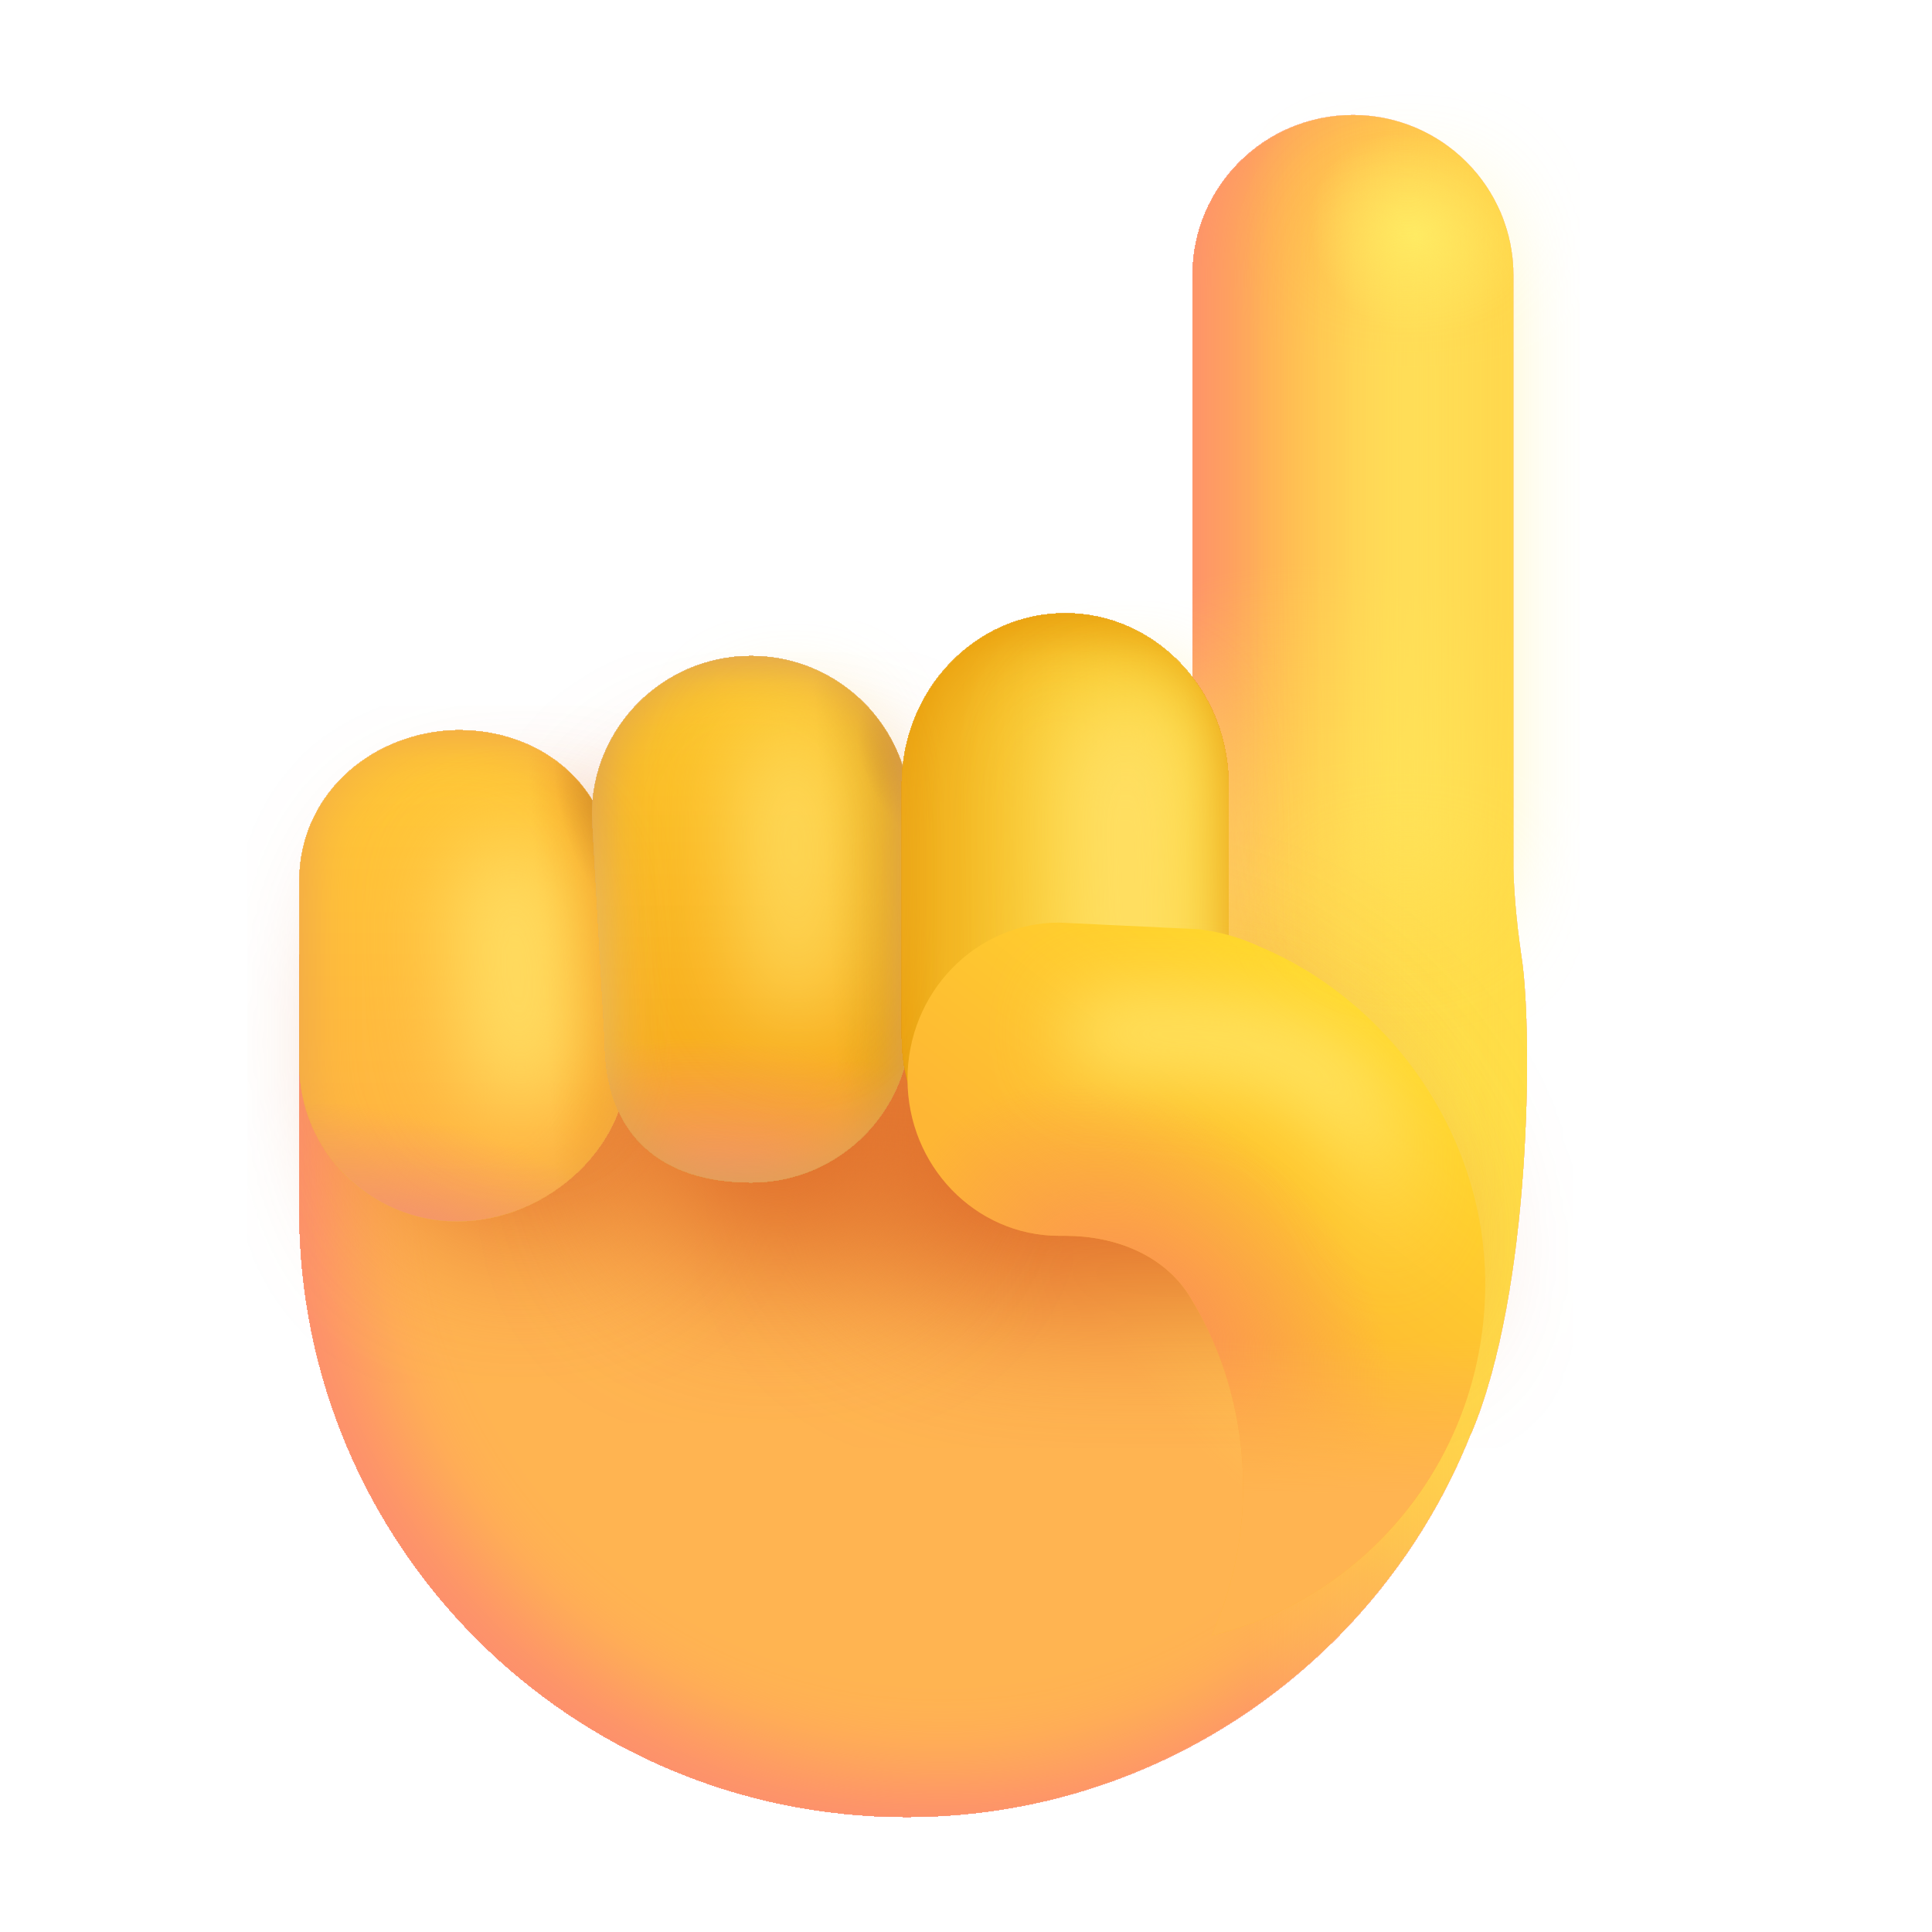
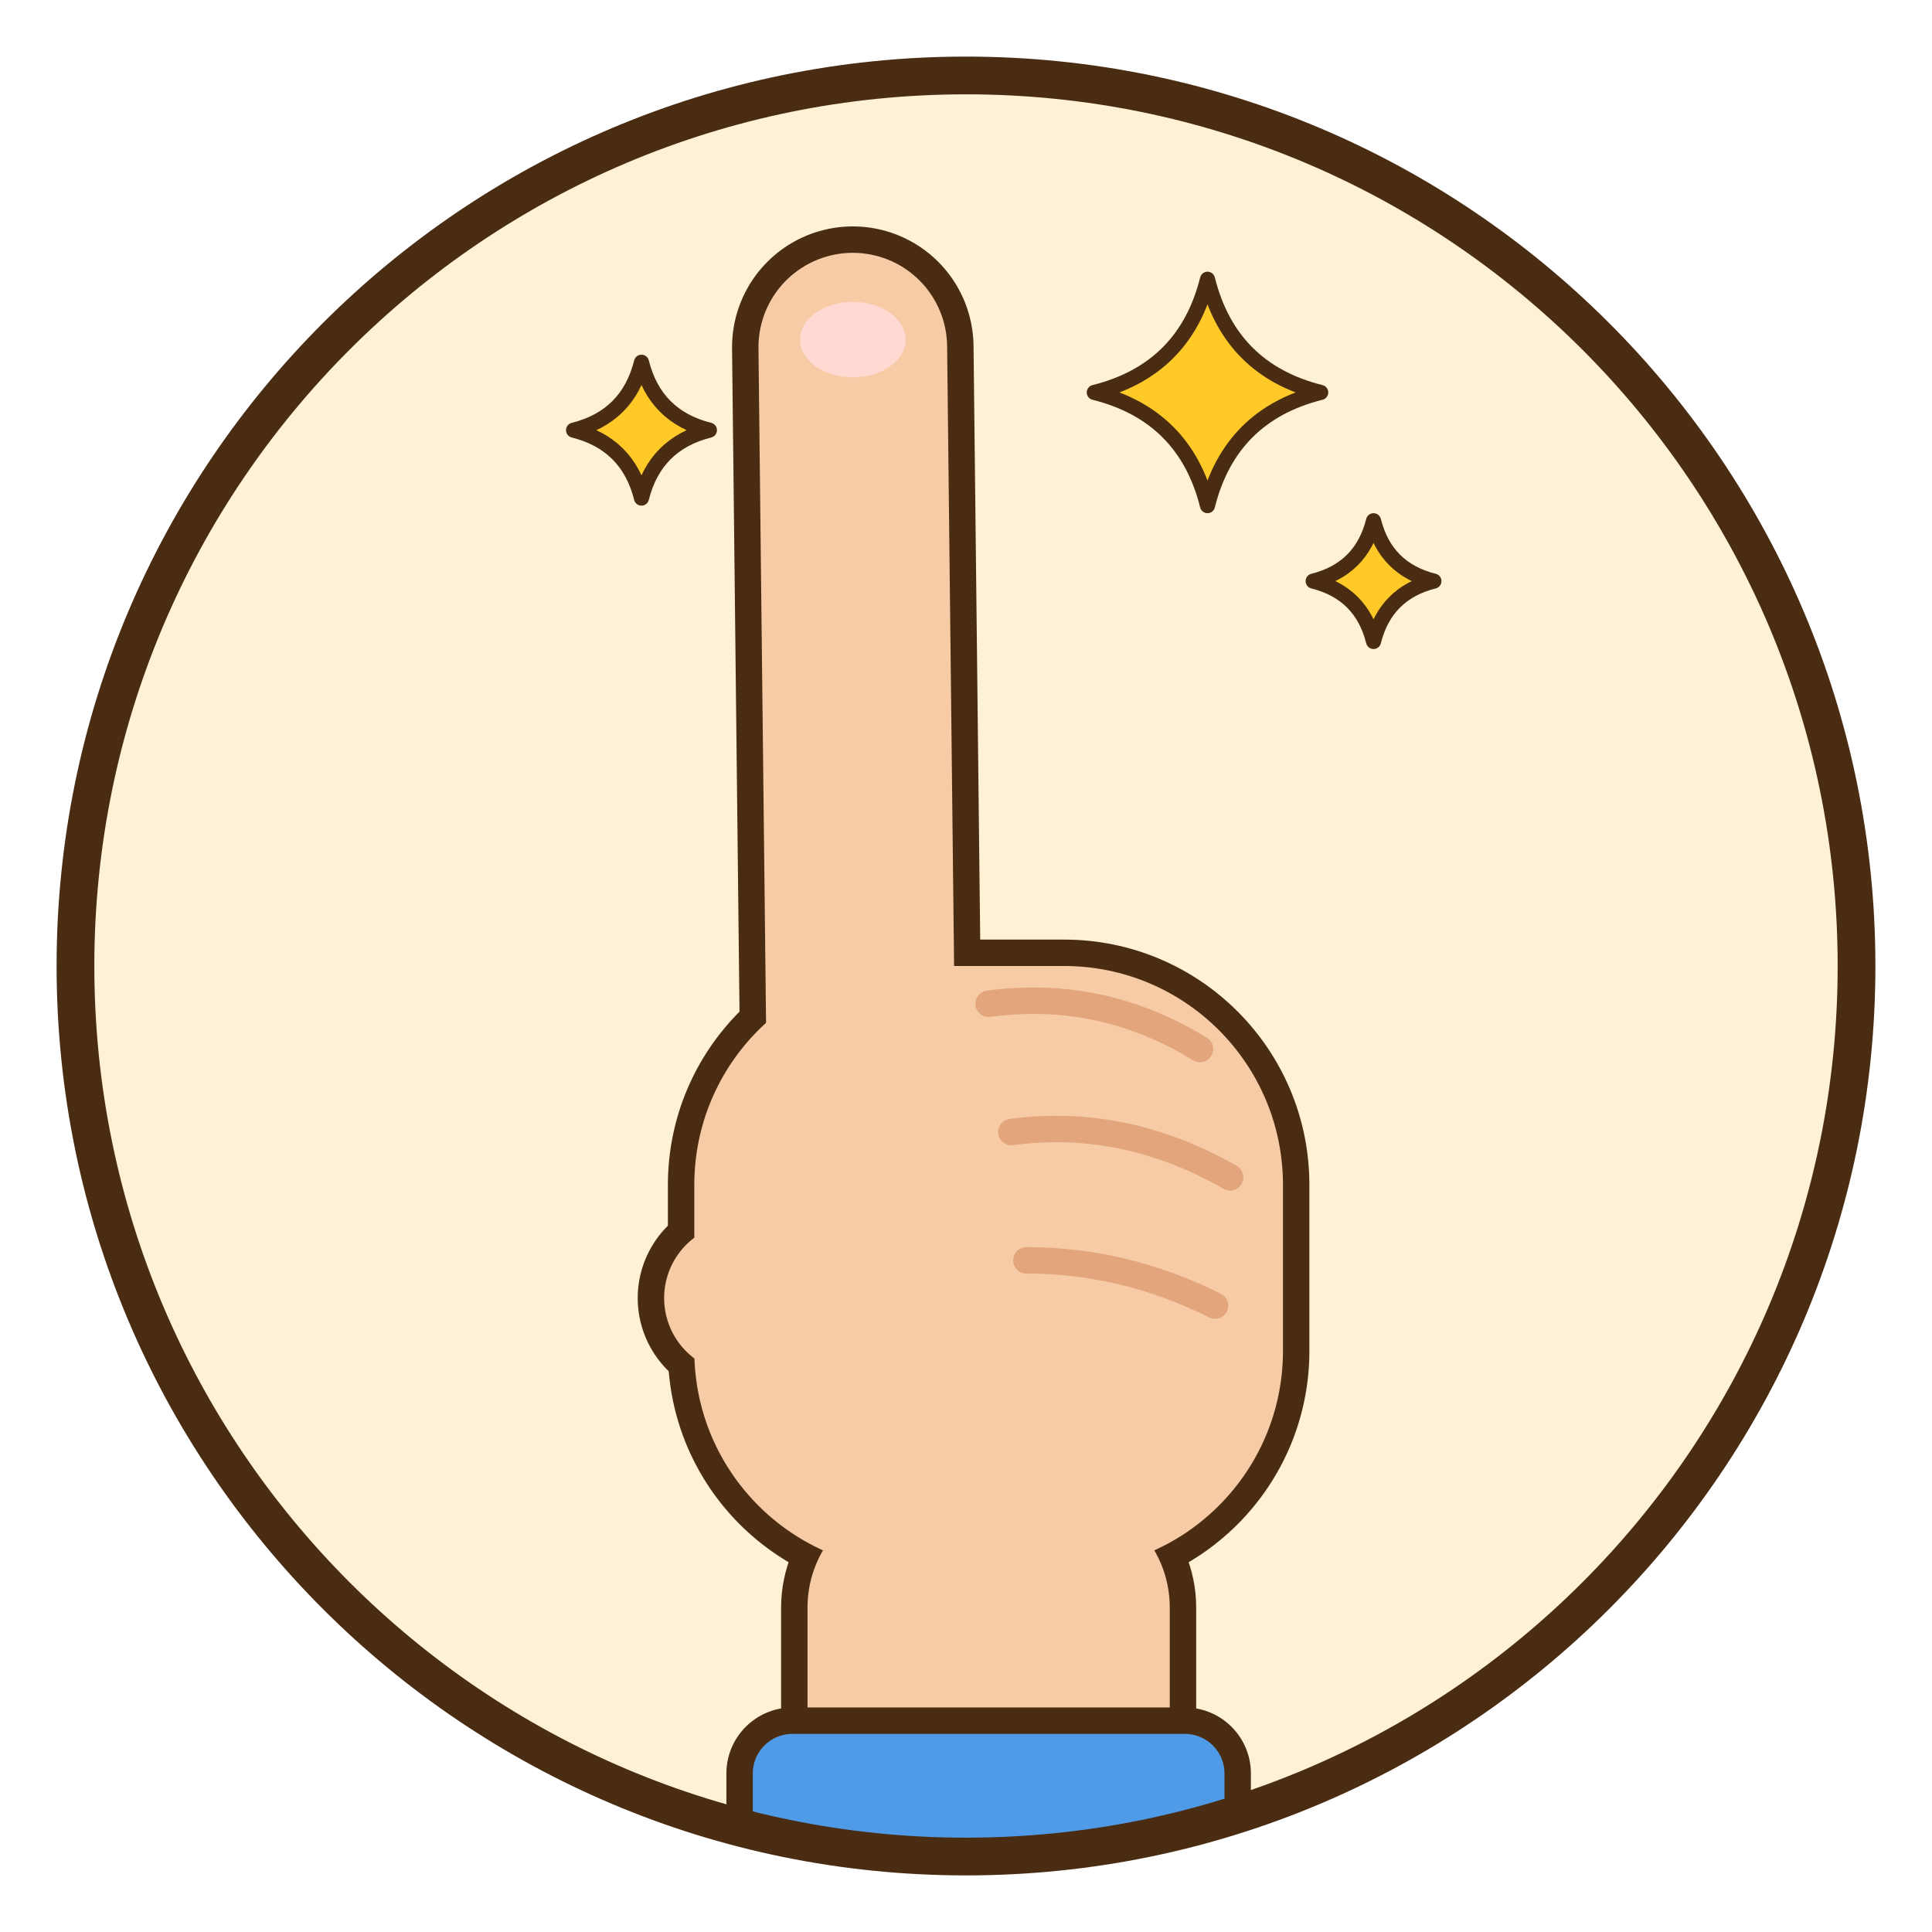
- <svg xmlns="http://www.w3.org/2000/svg" width="32" height="32" viewBox="0 0 32 32" fill="none">
-   <g filter="url(#filter0_i_20020_5564)">
-     <path d="M22.41 1.906C20.943 1.906 19.753 3.095 19.753 4.563V15.812H4.958V20.04C4.958 25.593 9.459 30.094 15.012 30.094C19.255 30.094 22.884 27.465 24.36 23.747L24.363 23.75C25.378 21.359 25.378 17.047 25.206 15.891C25.102 15.191 25.073 14.685 25.066 14.394V4.563C25.066 3.095 23.877 1.906 22.41 1.906Z" fill="#FFB451" />
+ <svg xmlns="http://www.w3.org/2000/svg" viewBox="0 0 512 512">
+   <defs>
+     <clipPath id="w">
+       <circle cx="256" cy="256" r="236" />
+     </clipPath>
+   </defs>
+   <circle cx="256" cy="256" r="236" fill="#FFF1D6" />
+   <g clip-path="url(#w)">
+     <rect x="214" y="396" width="96" height="130" rx="30" fill="#4A2C12" stroke="#4A2C12" stroke-width="14" />
+     <rect x="184" y="256" width="156" height="160" rx="58" fill="#4A2C12" stroke="#4A2C12" stroke-width="14" />
+     <path d="M228 270 L226 92" fill="none" stroke="#4A2C12" stroke-width="64" stroke-linecap="round" stroke-linejoin="round" />
+     <path d="M196 344 L262 326" fill="none" stroke="#4A2C12" stroke-width="54" stroke-linecap="round" stroke-linejoin="round" />
+     <rect x="214" y="396" width="96" height="130" rx="30" fill="#F6CBA5" stroke="#F6CBA5" stroke-width="0" />
+     <rect x="184" y="256" width="156" height="160" rx="58" fill="#F6CBA5" stroke="#F6CBA5" stroke-width="0" />
+     <path d="M228 270 L226 92" fill="none" stroke="#F6CBA5" stroke-width="50" stroke-linecap="round" stroke-linejoin="round" />
+     <path d="M196 344 L262 326" fill="none" stroke="#F6CBA5" stroke-width="40" stroke-linecap="round" stroke-linejoin="round" />
+     <ellipse cx="226" cy="90" rx="14" ry="10" fill="#FFD9D2" />
+     <path d="M262 266 Q292 262 318 278 M268 300 Q298 296 326 312 M272 334 Q298 334 322 346" fill="none" stroke="#E2A57C" stroke-width="7" stroke-linecap="round" stroke-linejoin="round" />
+     <path d="M320 74 Q326 98 350 104 Q326 110 320 134 Q314 110 290 104 Q314 98 320 74 Z" fill="#FFC928" stroke="#4A2C12" stroke-linejoin="round" stroke-linecap="round" stroke-width="4" />
+     <path d="M364 138 Q367.2 150.8 380 154 Q367.2 157.2 364 170 Q360.8 157.2 348 154 Q360.8 150.8 364 138 Z" fill="#FFC928" stroke="#4A2C12" stroke-linejoin="round" stroke-linecap="round" stroke-width="4" />
+     <path d="M170 96 Q173.6 110.4 188 114 Q173.6 117.6 170 132 Q166.4 117.6 152 114 Q166.4 110.4 170 96 Z" fill="#FFC928" stroke="#4A2C12" stroke-linejoin="round" stroke-linecap="round" stroke-width="4" />
+     <rect x="196" y="456" width="132" height="80" rx="14" fill="#4F9BE8" stroke="#4A2C12" stroke-width="7" stroke-linejoin="round" stroke-linecap="round" />
  </g>
-   <path d="M22.41 1.906C20.943 1.906 19.753 3.095 19.753 4.563V15.812H4.958V20.04C4.958 25.593 9.459 30.094 15.012 30.094C19.255 30.094 22.884 27.465 24.36 23.747L24.363 23.75C25.378 21.359 25.378 17.047 25.206 15.891C25.102 15.191 25.073 14.685 25.066 14.394V4.563C25.066 3.095 23.877 1.906 22.41 1.906Z" fill="url(#paint0_radial_20020_5564)" />
-   <path d="M22.41 1.906C20.943 1.906 19.753 3.095 19.753 4.563V15.812H4.958V20.04C4.958 25.593 9.459 30.094 15.012 30.094C19.255 30.094 22.884 27.465 24.36 23.747L24.363 23.75C25.378 21.359 25.378 17.047 25.206 15.891C25.102 15.191 25.073 14.685 25.066 14.394V4.563C25.066 3.095 23.877 1.906 22.41 1.906Z" fill="url(#paint1_linear_20020_5564)" />
-   <path d="M22.41 1.906C20.943 1.906 19.753 3.095 19.753 4.563V15.812H4.958V20.04C4.958 25.593 9.459 30.094 15.012 30.094C19.255 30.094 22.884 27.465 24.36 23.747L24.363 23.75C25.378 21.359 25.378 17.047 25.206 15.891C25.102 15.191 25.073 14.685 25.066 14.394V4.563C25.066 3.095 23.877 1.906 22.41 1.906Z" fill="url(#paint2_radial_20020_5564)" />
-   <g filter="url(#filter1_f_20020_5564)">
-     <path d="M14.031 18.875C14.031 17.442 15.156 16.281 16.543 16.281L18.859 16.391C19.205 16.433 19.549 16.531 19.866 16.679C21.776 17.484 23.255 19.323 23.547 21.484H16.962C16.858 21.474 16.753 21.469 16.649 21.469H16.543C15.156 21.469 14.031 20.308 14.031 18.875Z" fill="#DE6C2A" />
-   </g>
-   <g filter="url(#filter2_f_20020_5564)">
-     <path d="M6.597 16.103C6.597 15.046 7.439 14.259 8.51 14.19C9.506 14.142 10.496 14.752 10.581 15.966L10.745 18.269C10.828 19.424 9.751 20.406 8.593 20.406C7.49 20.406 6.597 19.513 6.597 18.411V16.103Z" fill="#DE6C2A" />
-   </g>
-   <g filter="url(#filter3_f_20020_5564)">
-     <path d="M10.448 15.658C10.448 14.364 11.529 13.315 12.861 13.315C14.194 13.315 15.274 14.364 15.274 15.658V18.72C15.274 20.014 14.194 21.062 12.861 21.062C11.529 21.062 10.643 20.391 10.643 18.979L10.448 15.658Z" fill="#DE6C2A" />
-   </g>
-   <g filter="url(#filter4_i_20020_5564)">
-     <path d="M4.958 14.6C4.958 13.218 6.06 12.188 7.46 12.098C8.763 12.035 10.057 12.833 10.167 14.421L10.383 17.434C10.491 18.945 9.083 20.23 7.568 20.23C6.127 20.23 4.958 19.062 4.958 17.62V14.6Z" fill="url(#paint3_linear_20020_5564)" />
-     <path d="M4.958 14.6C4.958 13.218 6.06 12.188 7.46 12.098C8.763 12.035 10.057 12.833 10.167 14.421L10.383 17.434C10.491 18.945 9.083 20.23 7.568 20.23C6.127 20.23 4.958 19.062 4.958 17.62V14.6Z" fill="url(#paint4_linear_20020_5564)" />
-   </g>
-   <path d="M4.958 14.6C4.958 13.218 6.06 12.188 7.46 12.098C8.763 12.035 10.057 12.833 10.167 14.421L10.383 17.434C10.491 18.945 9.083 20.23 7.568 20.23C6.127 20.23 4.958 19.062 4.958 17.62V14.6Z" fill="url(#paint5_radial_20020_5564)" />
-   <path d="M4.958 14.6C4.958 13.218 6.06 12.188 7.46 12.098C8.763 12.035 10.057 12.833 10.167 14.421L10.383 17.434C10.491 18.945 9.083 20.23 7.568 20.23C6.127 20.23 4.958 19.062 4.958 17.62V14.6Z" fill="url(#paint6_radial_20020_5564)" />
-   <g filter="url(#filter5_i_20020_5564)">
-     <path d="M9.805 13.502C9.805 12.046 10.986 10.866 12.441 10.866C13.897 10.866 15.078 12.046 15.078 13.502V16.949C15.078 18.405 13.897 19.585 12.441 19.585C10.986 19.585 10.018 18.829 10.018 17.24L9.805 13.502Z" fill="url(#paint7_linear_20020_5564)" />
-     <path d="M9.805 13.502C9.805 12.046 10.986 10.866 12.441 10.866C13.897 10.866 15.078 12.046 15.078 13.502V16.949C15.078 18.405 13.897 19.585 12.441 19.585C10.986 19.585 10.018 18.829 10.018 17.24L9.805 13.502Z" fill="url(#paint8_linear_20020_5564)" />
-     <path d="M9.805 13.502C9.805 12.046 10.986 10.866 12.441 10.866C13.897 10.866 15.078 12.046 15.078 13.502V16.949C15.078 18.405 13.897 19.585 12.441 19.585C10.986 19.585 10.018 18.829 10.018 17.24L9.805 13.502Z" fill="url(#paint9_radial_20020_5564)" />
-     <path d="M9.805 13.502C9.805 12.046 10.986 10.866 12.441 10.866C13.897 10.866 15.078 12.046 15.078 13.502V16.949C15.078 18.405 13.897 19.585 12.441 19.585C10.986 19.585 10.018 18.829 10.018 17.24L9.805 13.502Z" fill="url(#paint10_radial_20020_5564)" />
-   </g>
-   <g filter="url(#filter6_i_20020_5564)">
-     <path d="M14.936 13.008C14.936 11.434 16.148 10.158 17.643 10.158C19.138 10.158 20.35 11.434 20.35 13.008V16.735C20.35 18.309 19.138 19.585 17.643 19.585C16.148 19.585 14.936 18.853 14.936 17.135V13.008Z" fill="url(#paint11_linear_20020_5564)" />
-   </g>
-   <g filter="url(#filter7_f_20020_5564)">
-     <rect x="7.459" y="13.89" width="1.936" height="4.588" rx="0.968" transform="rotate(-3.35042 7.45898 13.8897)" fill="#FFDF64" />
-   </g>
-   <g filter="url(#filter8_f_20020_5564)">
-     <rect x="12.141" y="11.807" width="1.936" height="5.303" rx="0.968" transform="rotate(-1.40734 12.141 11.8074)" fill="url(#paint12_radial_20020_5564)" />
-   </g>
-   <g filter="url(#filter9_f_20020_5564)">
-     <rect x="17.402" y="11.489" width="2.422" height="6.02" rx="1.211" transform="rotate(-1.40734 17.4023 11.4887)" fill="#FFDF64" />
-   </g>
-   <path d="M17.543 15.281C16.156 15.281 15.031 16.442 15.031 17.875C15.031 19.308 16.156 20.469 17.543 20.469H17.649C18.47 20.469 19.289 20.786 19.715 21.488C20.27 22.4 20.59 23.475 20.59 24.625C20.59 25.503 20.403 26.337 20.068 27.088C22.667 26.463 24.6 24.093 24.6 21.266C24.6 18.774 23.003 16.58 20.866 15.679C20.549 15.531 20.205 15.433 19.859 15.391L17.543 15.281Z" fill="url(#paint13_linear_20020_5564)" />
-   <path d="M17.543 15.281C16.156 15.281 15.031 16.442 15.031 17.875C15.031 19.308 16.156 20.469 17.543 20.469H17.649C18.47 20.469 19.289 20.786 19.715 21.488C20.27 22.4 20.59 23.475 20.59 24.625C20.59 25.503 20.403 26.337 20.068 27.088C22.667 26.463 24.6 24.093 24.6 21.266C24.6 18.774 23.003 16.58 20.866 15.679C20.549 15.531 20.205 15.433 19.859 15.391L17.543 15.281Z" fill="url(#paint14_radial_20020_5564)" />
-   <path d="M17.543 15.281C16.156 15.281 15.031 16.442 15.031 17.875C15.031 19.308 16.156 20.469 17.543 20.469H17.649C18.47 20.469 19.289 20.786 19.715 21.488C20.27 22.4 20.59 23.475 20.59 24.625C20.59 25.503 20.403 26.337 20.068 27.088C22.667 26.463 24.6 24.093 24.6 21.266C24.6 18.774 23.003 16.58 20.866 15.679C20.549 15.531 20.205 15.433 19.859 15.391L17.543 15.281Z" fill="url(#paint15_linear_20020_5564)" />
-   <g filter="url(#filter10_f_20020_5564)">
-     <path d="M18.262 17.109C19.464 17.109 21.473 17.109 22.208 18.054C23.284 19.106 23.346 20.643 23.406 21.062" stroke="url(#paint16_linear_20020_5564)" stroke-width="1.25" stroke-linecap="round" />
-   </g>
-   <g filter="url(#filter11_f_20020_5564)">
-     <rect x="22.469" y="3.531" width="1.688" height="11.594" rx="0.844" fill="#FFEA5F" />
-   </g>
-   <defs>
-     <filter id="filter0_i_20020_5564" x="4.958" y="1.306" width="20.934" height="28.788" filterUnits="userSpaceOnUse" color-interpolation-filters="sRGB">
-       <feFlood flood-opacity="0" result="BackgroundImageFix" />
-       <feBlend mode="normal" in="SourceGraphic" in2="BackgroundImageFix" result="shape" />
-       <feColorMatrix in="SourceAlpha" type="matrix" values="0 0 0 0 0 0 0 0 0 0 0 0 0 0 0 0 0 0 127 0" result="hardAlpha" />
-       <feOffset dx="0.6" dy="-0.6" />
-       <feGaussianBlur stdDeviation="0.75" />
-       <feComposite in2="hardAlpha" operator="arithmetic" k2="-1" k3="1" />
-       <feColorMatrix type="matrix" values="0 0 0 0 0.992 0 0 0 0 0.549 0 0 0 0 0.435 0 0 0 1 0" />
-       <feBlend mode="normal" in2="shape" result="effect1_innerShadow_20020_5564" />
-     </filter>
-     <filter id="filter1_f_20020_5564" x="11.531" y="13.781" width="14.516" height="10.203" filterUnits="userSpaceOnUse" color-interpolation-filters="sRGB">
-       <feFlood flood-opacity="0" result="BackgroundImageFix" />
-       <feBlend mode="normal" in="SourceGraphic" in2="BackgroundImageFix" result="shape" />
-       <feGaussianBlur stdDeviation="1.25" result="effect1_foregroundBlur_20020_5564" />
-     </filter>
-     <filter id="filter2_f_20020_5564" x="4.097" y="11.688" width="9.153" height="11.219" filterUnits="userSpaceOnUse" color-interpolation-filters="sRGB">
-       <feFlood flood-opacity="0" result="BackgroundImageFix" />
-       <feBlend mode="normal" in="SourceGraphic" in2="BackgroundImageFix" result="shape" />
-       <feGaussianBlur stdDeviation="1.25" result="effect1_foregroundBlur_20020_5564" />
-     </filter>
-     <filter id="filter3_f_20020_5564" x="7.948" y="10.815" width="9.825" height="12.747" filterUnits="userSpaceOnUse" color-interpolation-filters="sRGB">
-       <feFlood flood-opacity="0" result="BackgroundImageFix" />
-       <feBlend mode="normal" in="SourceGraphic" in2="BackgroundImageFix" result="shape" />
-       <feGaussianBlur stdDeviation="1.25" result="effect1_foregroundBlur_20020_5564" />
-     </filter>
-     <filter id="filter4_i_20020_5564" x="4.958" y="12.094" width="5.431" height="8.136" filterUnits="userSpaceOnUse" color-interpolation-filters="sRGB">
-       <feFlood flood-opacity="0" result="BackgroundImageFix" />
-       <feBlend mode="normal" in="SourceGraphic" in2="BackgroundImageFix" result="shape" />
-       <feColorMatrix in="SourceAlpha" type="matrix" values="0 0 0 0 0 0 0 0 0 0 0 0 0 0 0 0 0 0 127 0" result="hardAlpha" />
-       <feOffset />
-       <feGaussianBlur stdDeviation="0.5" />
-       <feComposite in2="hardAlpha" operator="arithmetic" k2="-1" k3="1" />
-       <feColorMatrix type="matrix" values="0 0 0 0 0.945 0 0 0 0 0.663 0 0 0 0 0.282 0 0 0 1 0" />
-       <feBlend mode="normal" in2="shape" result="effect1_innerShadow_20020_5564" />
-     </filter>
-     <filter id="filter5_i_20020_5564" x="9.805" y="10.866" width="5.272" height="8.719" filterUnits="userSpaceOnUse" color-interpolation-filters="sRGB">
-       <feFlood flood-opacity="0" result="BackgroundImageFix" />
-       <feBlend mode="normal" in="SourceGraphic" in2="BackgroundImageFix" result="shape" />
-       <feColorMatrix in="SourceAlpha" type="matrix" values="0 0 0 0 0 0 0 0 0 0 0 0 0 0 0 0 0 0 127 0" result="hardAlpha" />
-       <feOffset />
-       <feGaussianBlur stdDeviation="0.5" />
-       <feComposite in2="hardAlpha" operator="arithmetic" k2="-1" k3="1" />
-       <feColorMatrix type="matrix" values="0 0 0 0 0.867 0 0 0 0 0.631 0 0 0 0 0.329 0 0 0 1 0" />
-       <feBlend mode="normal" in2="shape" result="effect1_innerShadow_20020_5564" />
-     </filter>
-     <filter id="filter6_i_20020_5564" x="14.936" y="10.158" width="5.414" height="9.427" filterUnits="userSpaceOnUse" color-interpolation-filters="sRGB">
-       <feFlood flood-opacity="0" result="BackgroundImageFix" />
-       <feBlend mode="normal" in="SourceGraphic" in2="BackgroundImageFix" result="shape" />
-       <feColorMatrix in="SourceAlpha" type="matrix" values="0 0 0 0 0 0 0 0 0 0 0 0 0 0 0 0 0 0 127 0" result="hardAlpha" />
-       <feOffset />
-       <feGaussianBlur stdDeviation="0.75" />
-       <feComposite in2="hardAlpha" operator="arithmetic" k2="-1" k3="1" />
-       <feColorMatrix type="matrix" values="0 0 0 0 0.898 0 0 0 0 0.584 0 0 0 0 0.016 0 0 0 1 0" />
-       <feBlend mode="normal" in2="shape" result="effect1_innerShadow_20020_5564" />
-     </filter>
-     <filter id="filter7_f_20020_5564" x="6.014" y="12.332" width="5.091" height="7.583" filterUnits="userSpaceOnUse" color-interpolation-filters="sRGB">
-       <feFlood flood-opacity="0" result="BackgroundImageFix" />
-       <feBlend mode="normal" in="SourceGraphic" in2="BackgroundImageFix" result="shape" />
-       <feGaussianBlur stdDeviation="0.75" result="effect1_foregroundBlur_20020_5564" />
-     </filter>
-     <filter id="filter8_f_20020_5564" x="10.665" y="10.283" width="5.019" height="8.302" filterUnits="userSpaceOnUse" color-interpolation-filters="sRGB">
-       <feFlood flood-opacity="0" result="BackgroundImageFix" />
-       <feBlend mode="normal" in="SourceGraphic" in2="BackgroundImageFix" result="shape" />
-       <feGaussianBlur stdDeviation="0.75" result="effect1_foregroundBlur_20020_5564" />
-     </filter>
-     <filter id="filter9_f_20020_5564" x="15.932" y="9.959" width="5.51" height="9.019" filterUnits="userSpaceOnUse" color-interpolation-filters="sRGB">
-       <feFlood flood-opacity="0" result="BackgroundImageFix" />
-       <feBlend mode="normal" in="SourceGraphic" in2="BackgroundImageFix" result="shape" />
-       <feGaussianBlur stdDeviation="0.75" result="effect1_foregroundBlur_20020_5564" />
-     </filter>
-     <filter id="filter10_f_20020_5564" x="16.387" y="15.234" width="8.894" height="7.704" filterUnits="userSpaceOnUse" color-interpolation-filters="sRGB">
-       <feFlood flood-opacity="0" result="BackgroundImageFix" />
-       <feBlend mode="normal" in="SourceGraphic" in2="BackgroundImageFix" result="shape" />
-       <feGaussianBlur stdDeviation="0.625" result="effect1_foregroundBlur_20020_5564" />
-     </filter>
-     <filter id="filter11_f_20020_5564" x="20.469" y="1.531" width="5.688" height="15.594" filterUnits="userSpaceOnUse" color-interpolation-filters="sRGB">
-       <feFlood flood-opacity="0" result="BackgroundImageFix" />
-       <feBlend mode="normal" in="SourceGraphic" in2="BackgroundImageFix" result="shape" />
-       <feGaussianBlur stdDeviation="1" result="effect1_foregroundBlur_20020_5564" />
-     </filter>
-     <radialGradient id="paint0_radial_20020_5564" cx="0" cy="0" r="1" gradientUnits="userSpaceOnUse" gradientTransform="translate(24.2188 18.3438) rotate(-127.155) scale(10.0376 7.02112)">
-       <stop stop-color="#FFE652" />
-       <stop offset="1" stop-color="#FFE652" stop-opacity="0" />
-     </radialGradient>
-     <linearGradient id="paint1_linear_20020_5564" x1="26.094" y1="12.219" x2="20.656" y2="12.219" gradientUnits="userSpaceOnUse">
-       <stop stop-color="#FFDE44" />
-       <stop offset="1" stop-color="#FFDE44" stop-opacity="0" />
-     </linearGradient>
-     <radialGradient id="paint2_radial_20020_5564" cx="0" cy="0" r="1" gradientUnits="userSpaceOnUse" gradientTransform="translate(23.4375 3.87502) rotate(127.972) scale(1.6253 1.81998)">
-       <stop stop-color="#FFEB65" />
-       <stop offset="1" stop-color="#FFEB65" stop-opacity="0" />
-     </radialGradient>
-     <linearGradient id="paint3_linear_20020_5564" x1="7.673" y1="12.438" x2="7.673" y2="19.531" gradientUnits="userSpaceOnUse">
-       <stop stop-color="#FFC734" />
-       <stop offset="1" stop-color="#FFB342" />
-     </linearGradient>
-     <linearGradient id="paint4_linear_20020_5564" x1="10.719" y1="15.721" x2="8.956" y2="15.837" gradientUnits="userSpaceOnUse">
-       <stop stop-color="#F1910B" />
-       <stop offset="1" stop-color="#F1910B" stop-opacity="0" />
-     </linearGradient>
-     <radialGradient id="paint5_radial_20020_5564" cx="0" cy="0" r="1" gradientUnits="userSpaceOnUse" gradientTransform="translate(6.79542 20.4113) rotate(-74.9816) scale(1.9065 4.42929)">
-       <stop stop-color="#F5936E" />
-       <stop offset="1" stop-color="#F5936E" stop-opacity="0" />
-     </radialGradient>
-     <radialGradient id="paint6_radial_20020_5564" cx="0" cy="0" r="1" gradientUnits="userSpaceOnUse" gradientTransform="translate(10.3888 13.3663) rotate(163.749) scale(1.10333 2.13513)">
-       <stop stop-color="#C4811C" />
-       <stop offset="1" stop-color="#C4811C" stop-opacity="0" />
-     </radialGradient>
-     <linearGradient id="paint7_linear_20020_5564" x1="12.441" y1="11.234" x2="12.441" y2="20.312" gradientUnits="userSpaceOnUse">
-       <stop stop-color="#FCC52A" />
-       <stop offset="1" stop-color="#F6A218" />
-     </linearGradient>
-     <linearGradient id="paint8_linear_20020_5564" x1="15.398" y1="14.753" x2="13.686" y2="14.855" gradientUnits="userSpaceOnUse">
-       <stop stop-color="#D6980B" />
-       <stop offset="1" stop-color="#D6980B" stop-opacity="0" />
-     </linearGradient>
-     <radialGradient id="paint9_radial_20020_5564" cx="0" cy="0" r="1" gradientUnits="userSpaceOnUse" gradientTransform="translate(12.0312 19.75) rotate(-85.7636) scale(2.53819 5.40711)">
-       <stop stop-color="#F5936E" />
-       <stop offset="1" stop-color="#F5936E" stop-opacity="0" />
-     </radialGradient>
-     <radialGradient id="paint10_radial_20020_5564" cx="0" cy="0" r="1" gradientUnits="userSpaceOnUse" gradientTransform="translate(15.0775 12.7) rotate(155.505) scale(0.744704 1.35229)">
-       <stop stop-color="#C4811C" />
-       <stop offset="1" stop-color="#C4811C" stop-opacity="0" />
-     </radialGradient>
-     <linearGradient id="paint11_linear_20020_5564" x1="15.926" y1="13.868" x2="19.993" y2="13.868" gradientUnits="userSpaceOnUse">
-       <stop stop-color="#F5BC28" />
-       <stop offset="1" stop-color="#FFE242" />
-     </linearGradient>
-     <radialGradient id="paint12_radial_20020_5564" cx="0" cy="0" r="1" gradientUnits="userSpaceOnUse" gradientTransform="translate(13.1211 13.9635) rotate(91.4073) scale(7.23413 3.88646)">
-       <stop stop-color="#FFDF64" />
-       <stop offset="1" stop-color="#FFDF64" stop-opacity="0" />
-     </radialGradient>
-     <linearGradient id="paint13_linear_20020_5564" x1="23.448" y1="17.178" x2="19.816" y2="21.929" gradientUnits="userSpaceOnUse">
-       <stop stop-color="#FFD92A" />
-       <stop offset="1" stop-color="#FEB634" />
-     </linearGradient>
-     <radialGradient id="paint14_radial_20020_5564" cx="0" cy="0" r="1" gradientUnits="userSpaceOnUse" gradientTransform="translate(18.8935 21.9326) rotate(42.2517) scale(4.5975 3.52551)">
-       <stop stop-color="#FA8F57" />
-       <stop offset="1" stop-color="#FA8F57" stop-opacity="0" />
-     </radialGradient>
-     <linearGradient id="paint15_linear_20020_5564" x1="21.829" y1="26.284" x2="21.793" y2="22.217" gradientUnits="userSpaceOnUse">
-       <stop offset="0.382" stop-color="#FFB451" />
-       <stop offset="1" stop-color="#FFB451" stop-opacity="0" />
-     </linearGradient>
-     <linearGradient id="paint16_linear_20020_5564" x1="20.312" y1="17.781" x2="23.821" y2="20.397" gradientUnits="userSpaceOnUse">
-       <stop offset="0.452" stop-color="#FFE465" />
-       <stop offset="1" stop-color="#FFE465" stop-opacity="0" />
-     </linearGradient>
-   </defs>
+   <circle cx="256" cy="256" r="236" fill="none" stroke="#4A2C12" stroke-width="10" />
</svg>
